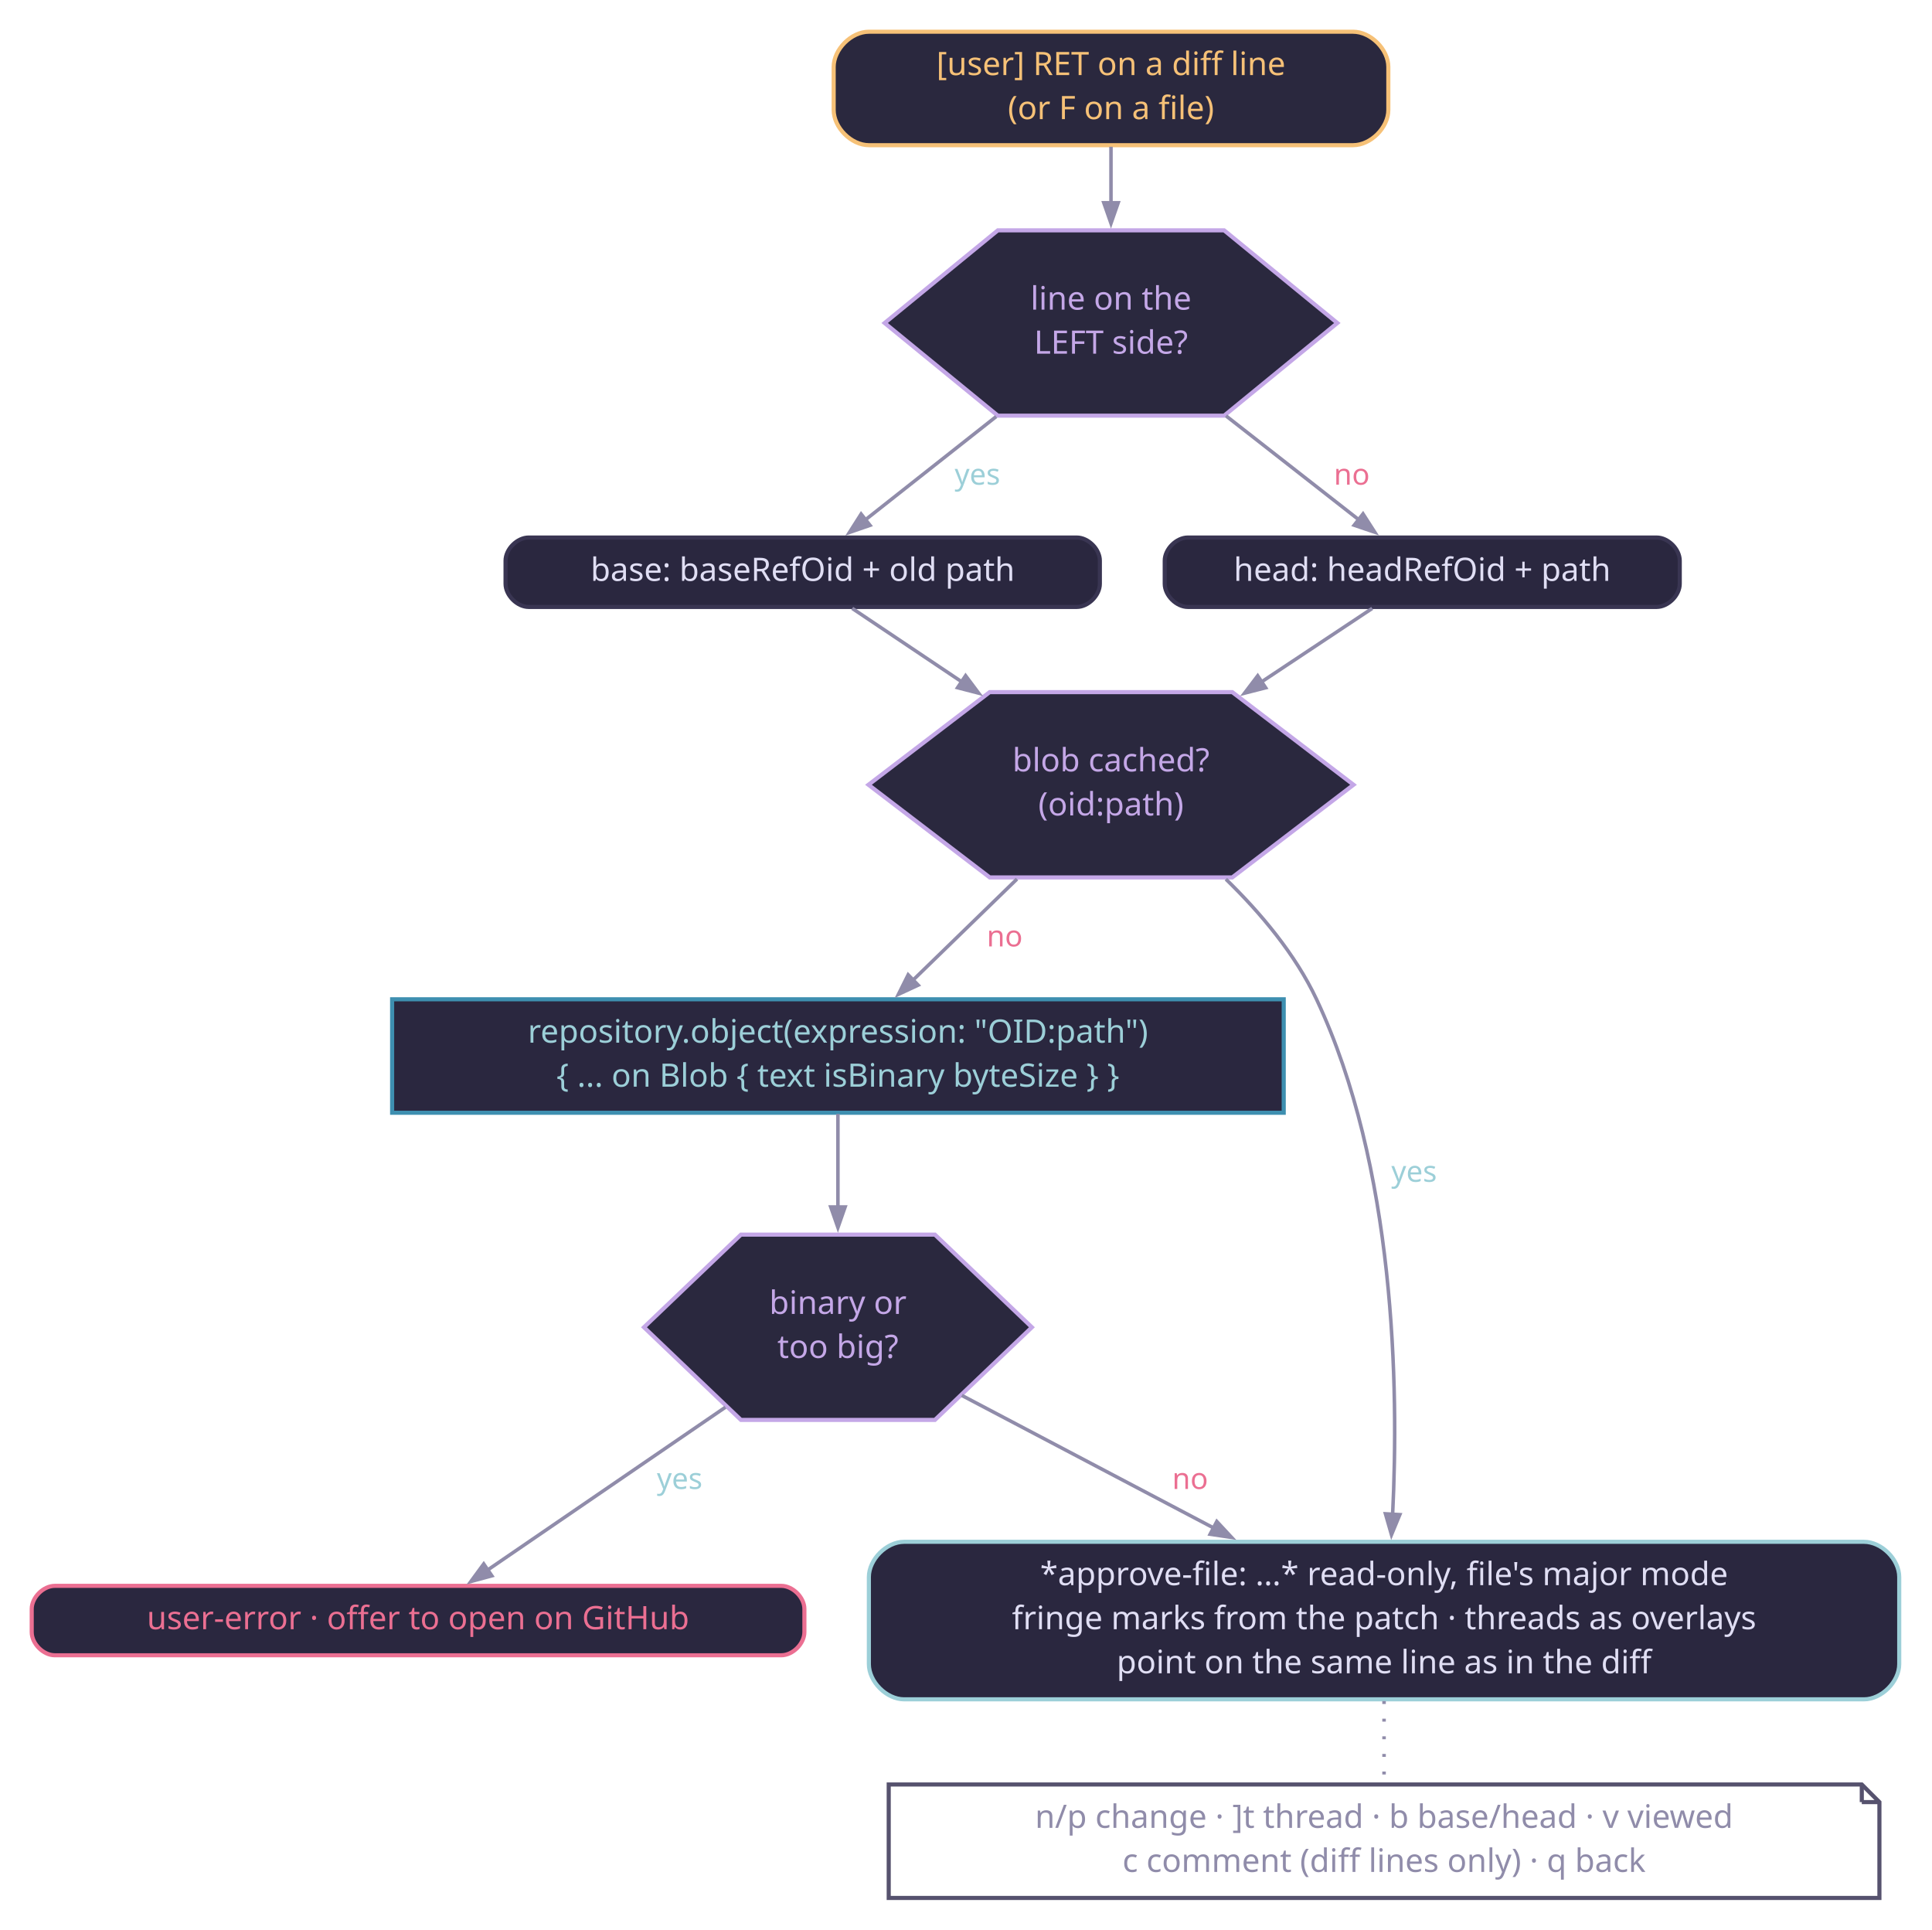
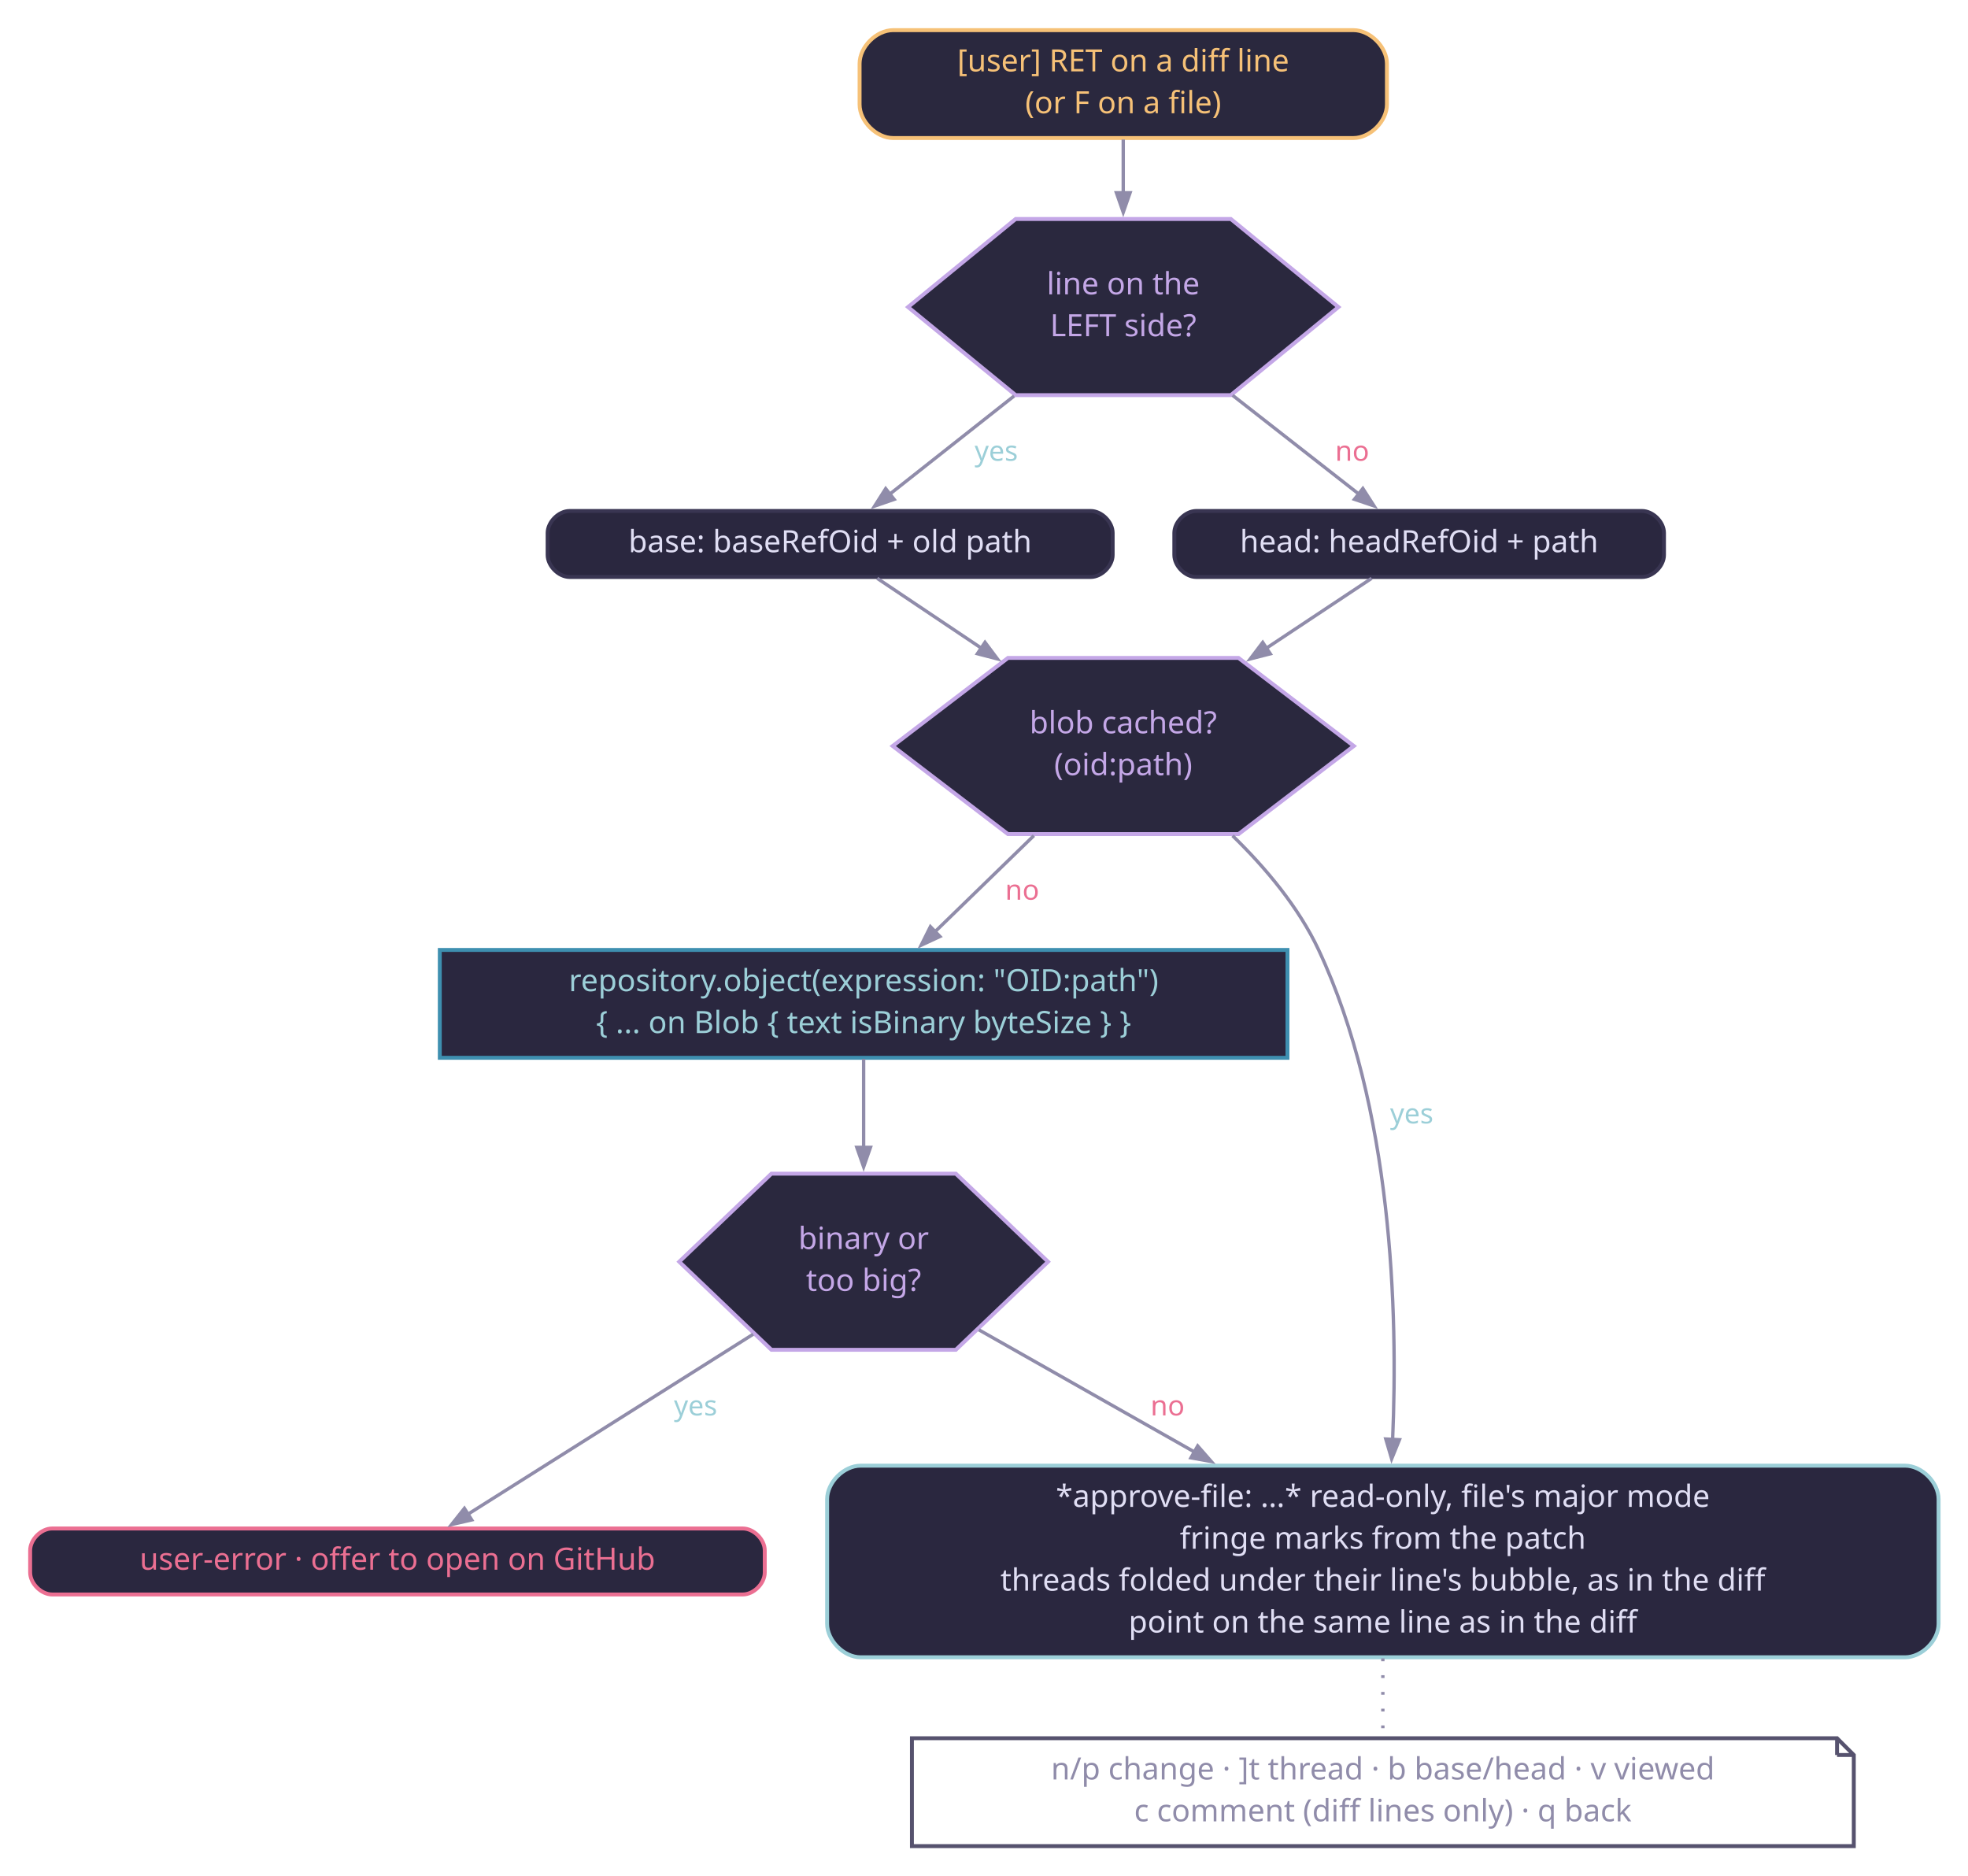
- <svg xmlns="http://www.w3.org/2000/svg" width="658pt" height="657pt" viewBox="0.00 0.00 658.00 657.00">
-   <g id="F15-graph0" class="graph" transform="scale(1 1) rotate(0) translate(10.8 646.3)">
+ <svg xmlns="http://www.w3.org/2000/svg" width="705pt" height="672pt" viewBox="0.00 0.00 705.00 672.00">
+   <g id="F15-graph0" class="graph" transform="scale(1 1) rotate(0) translate(10.8 661.3)">
    <g id="F15-node1" class="node user">
-       <path fill="#2a283e" stroke="#f6c177" stroke-width="1.4" d="M450.04,-635.5C450.04,-635.5 285.13,-635.5 285.13,-635.5 279.13,-635.5 273.13,-629.5 273.13,-623.5 273.13,-623.5 273.13,-608.86 273.13,-608.86 273.13,-602.86 279.13,-596.86 285.13,-596.86 285.13,-596.86 450.04,-596.86 450.04,-596.86 456.04,-596.86 462.04,-602.86 462.04,-608.86 462.04,-608.86 462.04,-623.5 462.04,-623.5 462.04,-629.5 456.04,-635.5 450.04,-635.5" />
-       <text xml:space="preserve" text-anchor="middle" x="367.58" y="-620.73" font-family="JetBrains Mono" font-size="11.00" fill="#f6c177">[user] RET on a diff line</text>
-       <text xml:space="preserve" text-anchor="middle" x="367.58" y="-605.73" font-family="JetBrains Mono" font-size="11.00" fill="#f6c177">(or F on a file)</text>
+       <path fill="#2a283e" stroke="#f6c177" stroke-width="1.4" d="M474.04,-650.5C474.04,-650.5 309.13,-650.5 309.13,-650.5 303.13,-650.5 297.13,-644.5 297.13,-638.5 297.13,-638.5 297.13,-623.86 297.13,-623.86 297.13,-617.86 303.13,-611.86 309.13,-611.86 309.13,-611.86 474.04,-611.86 474.04,-611.86 480.04,-611.86 486.04,-617.86 486.04,-623.86 486.04,-623.86 486.04,-638.5 486.04,-638.5 486.04,-644.5 480.04,-650.5 474.04,-650.5" />
+       <text xml:space="preserve" text-anchor="middle" x="391.58" y="-635.73" font-family="JetBrains Mono" font-size="11.00" fill="#f6c177">[user] RET on a diff line</text>
+       <text xml:space="preserve" text-anchor="middle" x="391.58" y="-620.73" font-family="JetBrains Mono" font-size="11.00" fill="#f6c177">(or F on a file)</text>
    </g>
    <g id="F15-node2" class="node dec">
-       <polygon fill="#2a283e" stroke="#c4a7e7" stroke-width="1.4" points="444.67,-536.31 406.12,-567.86 329.04,-567.86 290.49,-536.31 329.04,-504.76 406.12,-504.76 444.67,-536.31" />
-       <text xml:space="preserve" text-anchor="middle" x="367.58" y="-540.86" font-family="JetBrains Mono" font-size="11.00" fill="#c4a7e7">line on the</text>
-       <text xml:space="preserve" text-anchor="middle" x="367.58" y="-525.86" font-family="JetBrains Mono" font-size="11.00" fill="#c4a7e7">LEFT side?</text>
+       <polygon fill="#2a283e" stroke="#c4a7e7" stroke-width="1.4" points="468.67,-551.31 430.12,-582.86 353.04,-582.86 314.49,-551.31 353.04,-519.76 430.12,-519.76 468.67,-551.31" />
+       <text xml:space="preserve" text-anchor="middle" x="391.58" y="-555.86" font-family="JetBrains Mono" font-size="11.00" fill="#c4a7e7">line on the</text>
+       <text xml:space="preserve" text-anchor="middle" x="391.58" y="-540.86" font-family="JetBrains Mono" font-size="11.00" fill="#c4a7e7">LEFT side?</text>
    </g>
    <g id="F15-edge1" class="edge">
-       <path fill="none" stroke="#908caa" stroke-width="1.2" d="M367.58,-596.33C367.58,-590.44 367.58,-583.71 367.58,-576.95" />
-       <polygon fill="#908caa" stroke="#908caa" stroke-width="1.2" points="370.03,-577.25 367.58,-570.25 365.13,-577.25 370.03,-577.25" />
+       <path fill="none" stroke="#908caa" stroke-width="1.2" d="M391.58,-611.33C391.58,-605.44 391.58,-598.71 391.58,-591.95" />
+       <polygon fill="#908caa" stroke="#908caa" stroke-width="1.2" points="394.03,-592.25 391.58,-585.25 389.13,-592.25 394.03,-592.25" />
    </g>
    <g id="F15-node3" class="node act">
-       <path fill="#2a273f" stroke="#393552" stroke-width="1.4" d="M355.91,-463.26C355.91,-463.26 169.26,-463.26 169.26,-463.26 165.32,-463.26 161.38,-459.32 161.38,-455.38 161.38,-455.38 161.38,-447.5 161.38,-447.5 161.38,-443.56 165.32,-439.62 169.26,-439.62 169.26,-439.62 355.91,-439.62 355.91,-439.62 359.85,-439.62 363.79,-443.56 363.79,-447.5 363.79,-447.5 363.79,-455.38 363.79,-455.38 363.79,-459.32 359.85,-463.26 355.91,-463.26" />
-       <text xml:space="preserve" text-anchor="middle" x="262.58" y="-448.49" font-family="JetBrains Mono" font-size="11.00" fill="#e0def4">base: baseRefOid + old path</text>
+       <path fill="#2a273f" stroke="#393552" stroke-width="1.4" d="M379.91,-478.26C379.91,-478.26 193.26,-478.26 193.26,-478.26 189.32,-478.26 185.38,-474.32 185.38,-470.38 185.38,-470.38 185.38,-462.5 185.38,-462.5 185.38,-458.56 189.32,-454.62 193.26,-454.62 193.26,-454.62 379.91,-454.62 379.91,-454.62 383.85,-454.62 387.79,-458.56 387.79,-462.5 387.79,-462.5 387.79,-470.38 387.79,-470.38 387.79,-474.32 383.85,-478.26 379.91,-478.26" />
+       <text xml:space="preserve" text-anchor="middle" x="286.58" y="-463.49" font-family="JetBrains Mono" font-size="11.00" fill="#e0def4">base: baseRefOid + old path</text>
    </g>
    <g id="F15-edge2" class="edge yes">
-       <path fill="none" stroke="#908caa" stroke-width="1.2" d="M328.48,-504.45C313.33,-492.49 296.58,-479.27 283.76,-469.15" />
-       <polygon fill="#908caa" stroke="#908caa" stroke-width="1.2" points="285.51,-467.42 278.5,-465 282.48,-471.26 285.51,-467.42" />
-       <text xml:space="preserve" text-anchor="middle" x="320.79" y="-481.26" font-family="JetBrains Mono" font-size="10.00" fill="#9ccfd8"> yes</text>
+       <path fill="none" stroke="#908caa" stroke-width="1.2" d="M352.48,-519.45C337.33,-507.49 320.58,-494.27 307.76,-484.15" />
+       <polygon fill="#908caa" stroke="#908caa" stroke-width="1.2" points="309.51,-482.42 302.5,-480 306.48,-486.26 309.51,-482.42" />
+       <text xml:space="preserve" text-anchor="middle" x="344.79" y="-496.26" font-family="JetBrains Mono" font-size="10.00" fill="#9ccfd8"> yes</text>
    </g>
    <g id="F15-node4" class="node act">
-       <path fill="#2a273f" stroke="#393552" stroke-width="1.4" d="M553.41,-463.26C553.41,-463.26 393.76,-463.26 393.76,-463.26 389.82,-463.26 385.88,-459.32 385.88,-455.38 385.88,-455.38 385.88,-447.5 385.88,-447.5 385.88,-443.56 389.82,-439.62 393.76,-439.62 393.76,-439.62 553.41,-439.62 553.41,-439.62 557.35,-439.62 561.29,-443.56 561.29,-447.5 561.29,-447.5 561.29,-455.38 561.29,-455.38 561.29,-459.32 557.35,-463.26 553.41,-463.26" />
-       <text xml:space="preserve" text-anchor="middle" x="473.58" y="-448.49" font-family="JetBrains Mono" font-size="11.00" fill="#e0def4">head: headRefOid + path</text>
+       <path fill="#2a273f" stroke="#393552" stroke-width="1.4" d="M577.41,-478.26C577.41,-478.26 417.76,-478.26 417.76,-478.26 413.82,-478.26 409.88,-474.32 409.88,-470.38 409.88,-470.38 409.88,-462.5 409.88,-462.5 409.88,-458.56 413.82,-454.62 417.76,-454.62 417.76,-454.62 577.41,-454.62 577.41,-454.62 581.35,-454.62 585.29,-458.56 585.29,-462.5 585.29,-462.5 585.29,-470.38 585.29,-470.38 585.29,-474.32 581.35,-478.26 577.41,-478.26" />
+       <text xml:space="preserve" text-anchor="middle" x="497.58" y="-463.49" font-family="JetBrains Mono" font-size="11.00" fill="#e0def4">head: headRefOid + path</text>
    </g>
    <g id="F15-edge3" class="edge no">
-       <path fill="none" stroke="#908caa" stroke-width="1.2" d="M406.75,-504.69C422.08,-492.7 439.06,-479.42 452.07,-469.25" />
-       <polygon fill="#908caa" stroke="#908caa" stroke-width="1.2" points="453.42,-471.31 457.43,-465.07 450.4,-467.45 453.42,-471.31" />
-       <text xml:space="preserve" text-anchor="middle" x="448.29" y="-481.26" font-family="JetBrains Mono" font-size="10.00" fill="#eb6f92"> no</text>
+       <path fill="none" stroke="#908caa" stroke-width="1.2" d="M430.75,-519.69C446.08,-507.7 463.06,-494.42 476.07,-484.25" />
+       <polygon fill="#908caa" stroke="#908caa" stroke-width="1.2" points="477.42,-486.31 481.43,-480.07 474.4,-482.45 477.42,-486.31" />
+       <text xml:space="preserve" text-anchor="middle" x="472.29" y="-496.26" font-family="JetBrains Mono" font-size="10.00" fill="#eb6f92"> no</text>
    </g>
    <g id="F15-node5" class="node dec">
-       <polygon fill="#2a283e" stroke="#c4a7e7" stroke-width="1.4" points="450.18,-379.07 408.88,-410.62 326.28,-410.62 284.98,-379.07 326.28,-347.52 408.88,-347.52 450.18,-379.07" />
-       <text xml:space="preserve" text-anchor="middle" x="367.58" y="-383.62" font-family="JetBrains Mono" font-size="11.00" fill="#c4a7e7">blob cached?</text>
-       <text xml:space="preserve" text-anchor="middle" x="367.58" y="-368.62" font-family="JetBrains Mono" font-size="11.00" fill="#c4a7e7">(oid:path)</text>
+       <polygon fill="#2a283e" stroke="#c4a7e7" stroke-width="1.4" points="474.18,-394.07 432.88,-425.62 350.28,-425.62 308.98,-394.07 350.28,-362.52 432.88,-362.52 474.18,-394.07" />
+       <text xml:space="preserve" text-anchor="middle" x="391.58" y="-398.62" font-family="JetBrains Mono" font-size="11.00" fill="#c4a7e7">blob cached?</text>
+       <text xml:space="preserve" text-anchor="middle" x="391.58" y="-383.62" font-family="JetBrains Mono" font-size="11.00" fill="#c4a7e7">(oid:path)</text>
    </g>
    <g id="F15-edge4" class="edge">
-       <path fill="none" stroke="#908caa" stroke-width="1.2" d="M279.45,-439.13C289.72,-432.25 303.43,-423.06 316.97,-413.98" />
-       <polygon fill="#908caa" stroke="#908caa" stroke-width="1.2" points="318.06,-416.21 322.51,-410.27 315.33,-412.13 318.06,-416.21" />
+       <path fill="none" stroke="#908caa" stroke-width="1.2" d="M303.45,-454.13C313.72,-447.25 327.43,-438.06 340.97,-428.98" />
+       <polygon fill="#908caa" stroke="#908caa" stroke-width="1.2" points="342.06,-431.21 346.51,-425.27 339.33,-427.13 342.06,-431.21" />
    </g>
    <g id="F15-edge5" class="edge">
-       <path fill="none" stroke="#908caa" stroke-width="1.2" d="M456.55,-439.13C446.18,-432.25 432.34,-423.06 418.67,-413.98" />
-       <polygon fill="#908caa" stroke="#908caa" stroke-width="1.2" points="420.26,-412.1 413.07,-410.27 417.55,-416.18 420.26,-412.1" />
+       <path fill="none" stroke="#908caa" stroke-width="1.2" d="M480.55,-454.13C470.18,-447.25 456.34,-438.06 442.67,-428.98" />
+       <polygon fill="#908caa" stroke="#908caa" stroke-width="1.2" points="444.26,-427.1 437.07,-425.27 441.55,-431.18 444.26,-427.1" />
    </g>
    <g id="F15-node6" class="node api">
-       <polygon fill="#2a273f" stroke="#3e8fb0" stroke-width="1.4" points="426.41,-306.02 122.75,-306.02 122.75,-267.38 426.41,-267.38 426.41,-306.02" />
-       <text xml:space="preserve" text-anchor="middle" x="274.58" y="-291.25" font-family="JetBrains Mono" font-size="11.00" fill="#9ccfd8">repository.object(expression: "OID:path")</text>
-       <text xml:space="preserve" text-anchor="middle" x="274.58" y="-276.25" font-family="JetBrains Mono" font-size="11.00" fill="#9ccfd8">{ ... on Blob { text isBinary byteSize } }</text>
+       <polygon fill="#2a273f" stroke="#3e8fb0" stroke-width="1.4" points="450.41,-321.02 146.75,-321.02 146.75,-282.38 450.41,-282.38 450.41,-321.02" />
+       <text xml:space="preserve" text-anchor="middle" x="298.58" y="-306.25" font-family="JetBrains Mono" font-size="11.00" fill="#9ccfd8">repository.object(expression: "OID:path")</text>
+       <text xml:space="preserve" text-anchor="middle" x="298.58" y="-291.25" font-family="JetBrains Mono" font-size="11.00" fill="#9ccfd8">{ ... on Blob { text isBinary byteSize } }</text>
    </g>
    <g id="F15-edge7" class="edge no">
-       <path fill="none" stroke="#908caa" stroke-width="1.2" d="M335.57,-346.97C323.98,-335.7 311.05,-323.14 300.09,-312.48" />
-       <polygon fill="#908caa" stroke="#908caa" stroke-width="1.2" points="301.92,-310.84 295.19,-307.72 298.5,-314.36 301.92,-310.84" />
-       <text xml:space="preserve" text-anchor="middle" x="330.08" y="-324.02" font-family="JetBrains Mono" font-size="10.00" fill="#eb6f92"> no</text>
+       <path fill="none" stroke="#908caa" stroke-width="1.2" d="M359.57,-361.97C347.98,-350.7 335.05,-338.14 324.09,-327.48" />
+       <polygon fill="#908caa" stroke="#908caa" stroke-width="1.2" points="325.92,-325.84 319.19,-322.72 322.5,-329.36 325.92,-325.84" />
+       <text xml:space="preserve" text-anchor="middle" x="354.08" y="-339.02" font-family="JetBrains Mono" font-size="10.00" fill="#eb6f92"> no</text>
    </g>
    <g id="F15-node9" class="node ok">
-       <path fill="#2a273f" stroke="#9ccfd8" stroke-width="1.4" d="M624.04,-121.28C624.04,-121.28 297.12,-121.28 297.12,-121.28 291.12,-121.28 285.12,-115.28 285.12,-109.28 285.12,-109.28 285.12,-79.64 285.12,-79.64 285.12,-73.64 291.12,-67.64 297.12,-67.64 297.12,-67.64 624.04,-67.64 624.04,-67.64 630.04,-67.64 636.04,-73.64 636.04,-79.64 636.04,-79.64 636.04,-109.28 636.04,-109.28 636.04,-115.28 630.04,-121.28 624.04,-121.28" />
-       <text xml:space="preserve" text-anchor="middle" x="460.58" y="-106.51" font-family="JetBrains Mono" font-size="11.00" fill="#e0def4">*approve-file: …* read-only, file's major mode</text>
-       <text xml:space="preserve" text-anchor="middle" x="460.58" y="-91.51" font-family="JetBrains Mono" font-size="11.00" fill="#e0def4">fringe marks from the patch · threads as overlays</text>
-       <text xml:space="preserve" text-anchor="middle" x="460.58" y="-76.51" font-family="JetBrains Mono" font-size="11.00" fill="#e0def4">point on the same line as in the diff</text>
+       <path fill="#2a273f" stroke="#9ccfd8" stroke-width="1.4" d="M671.66,-136.28C671.66,-136.28 297.5,-136.28 297.5,-136.28 291.5,-136.28 285.5,-130.28 285.5,-124.28 285.5,-124.28 285.5,-79.64 285.5,-79.64 285.5,-73.64 291.5,-67.64 297.5,-67.64 297.5,-67.64 671.66,-67.64 671.66,-67.64 677.66,-67.64 683.66,-73.64 683.66,-79.64 683.66,-79.64 683.66,-124.28 683.66,-124.28 683.66,-130.28 677.66,-136.28 671.66,-136.28" />
+       <text xml:space="preserve" text-anchor="middle" x="484.58" y="-121.51" font-family="JetBrains Mono" font-size="11.00" fill="#e0def4">*approve-file: …* read-only, file's major mode</text>
+       <text xml:space="preserve" text-anchor="middle" x="484.58" y="-106.51" font-family="JetBrains Mono" font-size="11.00" fill="#e0def4">fringe marks from the patch</text>
+       <text xml:space="preserve" text-anchor="middle" x="484.58" y="-91.51" font-family="JetBrains Mono" font-size="11.00" fill="#e0def4">threads folded under their line's bubble, as in the diff</text>
+       <text xml:space="preserve" text-anchor="middle" x="484.58" y="-76.51" font-family="JetBrains Mono" font-size="11.00" fill="#e0def4">point on the same line as in the diff</text>
    </g>
    <g id="F15-edge6" class="edge yes">
-       <path fill="none" stroke="#908caa" stroke-width="1.2" d="M406.71,-346.93C418.58,-335.38 430.38,-321.33 437.58,-306.02 464.41,-249.02 465.63,-174.01 463.5,-130.63" />
-       <polygon fill="#908caa" stroke="#908caa" stroke-width="1.2" points="465.95,-130.53 463.11,-123.68 461.06,-130.81 465.95,-130.53" />
-       <text xml:space="preserve" text-anchor="middle" x="469.51" y="-243.88" font-family="JetBrains Mono" font-size="10.00" fill="#9ccfd8"> yes</text>
+       <path fill="none" stroke="#908caa" stroke-width="1.2" d="M430.74,-361.94C442.62,-350.39 454.4,-336.34 461.58,-321.02 487.99,-264.62 490.04,-191.26 488.08,-145.64" />
+       <polygon fill="#908caa" stroke="#908caa" stroke-width="1.2" points="490.53,-145.58 487.73,-138.71 485.63,-145.83 490.53,-145.58" />
+       <text xml:space="preserve" text-anchor="middle" x="493.62" y="-258.88" font-family="JetBrains Mono" font-size="10.00" fill="#9ccfd8"> yes</text>
    </g>
    <g id="F15-node7" class="node dec">
-       <polygon fill="#2a283e" stroke="#c4a7e7" stroke-width="1.4" points="340.64,-194.33 307.61,-225.88 241.55,-225.88 208.52,-194.33 241.55,-162.78 307.61,-162.78 340.64,-194.33" />
-       <text xml:space="preserve" text-anchor="middle" x="274.58" y="-198.88" font-family="JetBrains Mono" font-size="11.00" fill="#c4a7e7">binary or</text>
-       <text xml:space="preserve" text-anchor="middle" x="274.58" y="-183.88" font-family="JetBrains Mono" font-size="11.00" fill="#c4a7e7">too big?</text>
+       <polygon fill="#2a283e" stroke="#c4a7e7" stroke-width="1.4" points="364.64,-209.33 331.61,-240.88 265.55,-240.88 232.52,-209.33 265.55,-177.78 331.61,-177.78 364.64,-209.33" />
+       <text xml:space="preserve" text-anchor="middle" x="298.58" y="-213.88" font-family="JetBrains Mono" font-size="11.00" fill="#c4a7e7">binary or</text>
+       <text xml:space="preserve" text-anchor="middle" x="298.58" y="-198.88" font-family="JetBrains Mono" font-size="11.00" fill="#c4a7e7">too big?</text>
    </g>
    <g id="F15-edge8" class="edge">
-       <path fill="none" stroke="#908caa" stroke-width="1.2" d="M274.58,-266.97C274.58,-257.75 274.58,-246.27 274.58,-235.21" />
-       <polygon fill="#908caa" stroke="#908caa" stroke-width="1.2" points="277.03,-235.3 274.58,-228.3 272.13,-235.3 277.03,-235.3" />
+       <path fill="none" stroke="#908caa" stroke-width="1.2" d="M298.58,-281.97C298.58,-272.75 298.58,-261.27 298.58,-250.21" />
+       <polygon fill="#908caa" stroke="#908caa" stroke-width="1.2" points="301.03,-250.3 298.58,-243.3 296.13,-250.3 301.03,-250.3" />
    </g>
    <g id="F15-node8" class="node err">
-       <path fill="#2a273f" stroke="#eb6f92" stroke-width="1.4" d="M255.28,-106.28C255.28,-106.28 7.88,-106.28 7.88,-106.28 3.94,-106.28 0,-102.34 0,-98.4 0,-98.4 0,-90.52 0,-90.52 0,-86.58 3.94,-82.64 7.88,-82.64 7.88,-82.64 255.28,-82.64 255.28,-82.64 259.22,-82.64 263.16,-86.58 263.16,-90.52 263.16,-90.52 263.16,-98.4 263.16,-98.4 263.16,-102.34 259.22,-106.28 255.28,-106.28" />
-       <text xml:space="preserve" text-anchor="middle" x="131.58" y="-91.51" font-family="JetBrains Mono" font-size="11.00" fill="#eb6f92">user-error · offer to open on GitHub</text>
+       <path fill="#2a273f" stroke="#eb6f92" stroke-width="1.4" d="M255.28,-113.78C255.28,-113.78 7.88,-113.78 7.88,-113.78 3.94,-113.78 0,-109.84 0,-105.9 0,-105.9 0,-98.02 0,-98.02 0,-94.08 3.94,-90.14 7.88,-90.14 7.88,-90.14 255.28,-90.14 255.28,-90.14 259.22,-90.14 263.16,-94.08 263.16,-98.02 263.16,-98.02 263.16,-105.9 263.16,-105.9 263.16,-109.84 259.22,-113.78 255.28,-113.78" />
+       <text xml:space="preserve" text-anchor="middle" x="131.58" y="-99.01" font-family="JetBrains Mono" font-size="11.00" fill="#eb6f92">user-error · offer to open on GitHub</text>
    </g>
    <g id="F15-edge9" class="edge yes">
-       <path fill="none" stroke="#908caa" stroke-width="1.2" d="M236.26,-167.1C210.39,-149.4 177.08,-126.6 155.06,-111.53" />
-       <polygon fill="#908caa" stroke="#908caa" stroke-width="1.2" points="156.72,-109.7 149.56,-107.76 153.95,-113.74 156.72,-109.7" />
-       <text xml:space="preserve" text-anchor="middle" x="219.37" y="-139.28" font-family="JetBrains Mono" font-size="10.00" fill="#9ccfd8"> yes</text>
+       <path fill="none" stroke="#908caa" stroke-width="1.2" d="M259,-183.36C227.26,-163.33 183.69,-135.84 156.6,-118.75" />
+       <polygon fill="#908caa" stroke="#908caa" stroke-width="1.2" points="158.19,-116.85 150.96,-115.19 155.57,-120.99 158.19,-116.85" />
+       <text xml:space="preserve" text-anchor="middle" x="237.08" y="-154.28" font-family="JetBrains Mono" font-size="10.00" fill="#9ccfd8"> yes</text>
    </g>
    <g id="F15-edge10" class="edge no">
-       <path fill="none" stroke="#908caa" stroke-width="1.2" d="M316.79,-171.12C342.16,-157.77 374.81,-140.59 402.59,-125.97" />
-       <polygon fill="#908caa" stroke="#908caa" stroke-width="1.2" points="403.62,-128.2 408.67,-122.77 401.34,-123.86 403.62,-128.2" />
-       <text xml:space="preserve" text-anchor="middle" x="393.24" y="-139.28" font-family="JetBrains Mono" font-size="10.00" fill="#eb6f92"> no</text>
+       <path fill="none" stroke="#908caa" stroke-width="1.2" d="M339.86,-184.94C362.56,-172.09 391.28,-155.82 417.14,-141.16" />
+       <polygon fill="#908caa" stroke="#908caa" stroke-width="1.2" points="418.25,-143.35 423.13,-137.77 415.83,-139.09 418.25,-143.35" />
+       <text xml:space="preserve" text-anchor="middle" x="406.16" y="-154.28" font-family="JetBrains Mono" font-size="10.00" fill="#eb6f92"> no</text>
    </g>
    <g id="F15-node10" class="node note">
-       <polygon fill="none" stroke="#56526e" stroke-width="1.4" points="623.29,-38.64 291.88,-38.64 291.88,0 629.29,0 629.29,-32.64 623.29,-38.64" />
-       <polyline fill="none" stroke="#56526e" stroke-width="1.4" points="623.29,-38.64 623.29,-32.64" />
-       <polyline fill="none" stroke="#56526e" stroke-width="1.4" points="629.29,-32.64 623.29,-32.64" />
-       <text xml:space="preserve" text-anchor="middle" x="460.58" y="-23.87" font-family="JetBrains Mono" font-size="11.00" fill="#908caa">n/p change · ]t thread · b base/head · v viewed</text>
-       <text xml:space="preserve" text-anchor="middle" x="460.58" y="-8.87" font-family="JetBrains Mono" font-size="11.00" fill="#908caa">c comment (diff lines only) · q back</text>
+       <polygon fill="none" stroke="#56526e" stroke-width="1.4" points="647.29,-38.64 315.88,-38.64 315.88,0 653.29,0 653.29,-32.64 647.29,-38.64" />
+       <polyline fill="none" stroke="#56526e" stroke-width="1.4" points="647.29,-38.64 647.29,-32.64" />
+       <polyline fill="none" stroke="#56526e" stroke-width="1.4" points="653.29,-32.64 647.29,-32.64" />
+       <text xml:space="preserve" text-anchor="middle" x="484.58" y="-23.87" font-family="JetBrains Mono" font-size="11.00" fill="#908caa">n/p change · ]t thread · b base/head · v viewed</text>
+       <text xml:space="preserve" text-anchor="middle" x="484.58" y="-8.87" font-family="JetBrains Mono" font-size="11.00" fill="#908caa">c comment (diff lines only) · q back</text>
    </g>
    <g id="F15-edge11" class="edge">
-       <path fill="none" stroke="#908caa" stroke-width="1.2" stroke-dasharray="1,5" d="M460.58,-67.05C460.58,-57.73 460.58,-47.44 460.58,-38.89" />
+       <path fill="none" stroke="#908caa" stroke-width="1.2" stroke-dasharray="1,5" d="M484.58,-67.23C484.58,-57.56 484.58,-47.37 484.58,-38.97" />
    </g>
  </g>
</svg>
